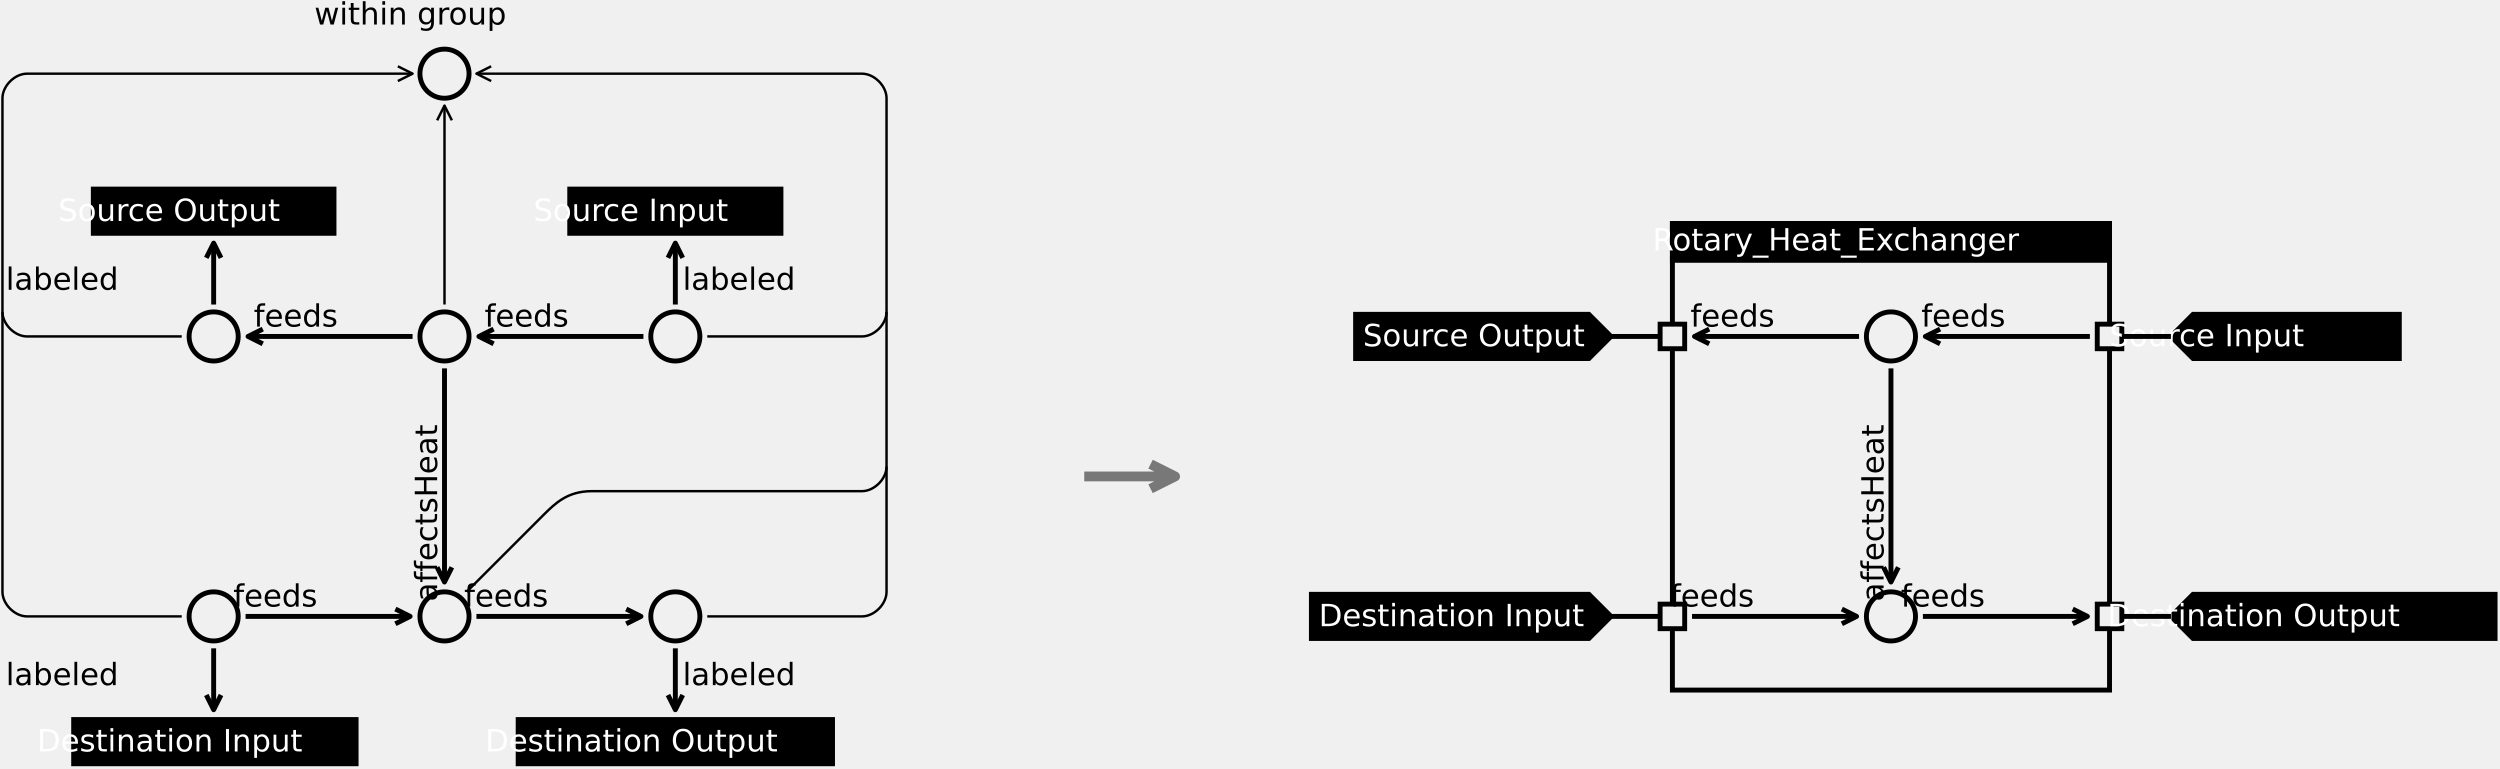
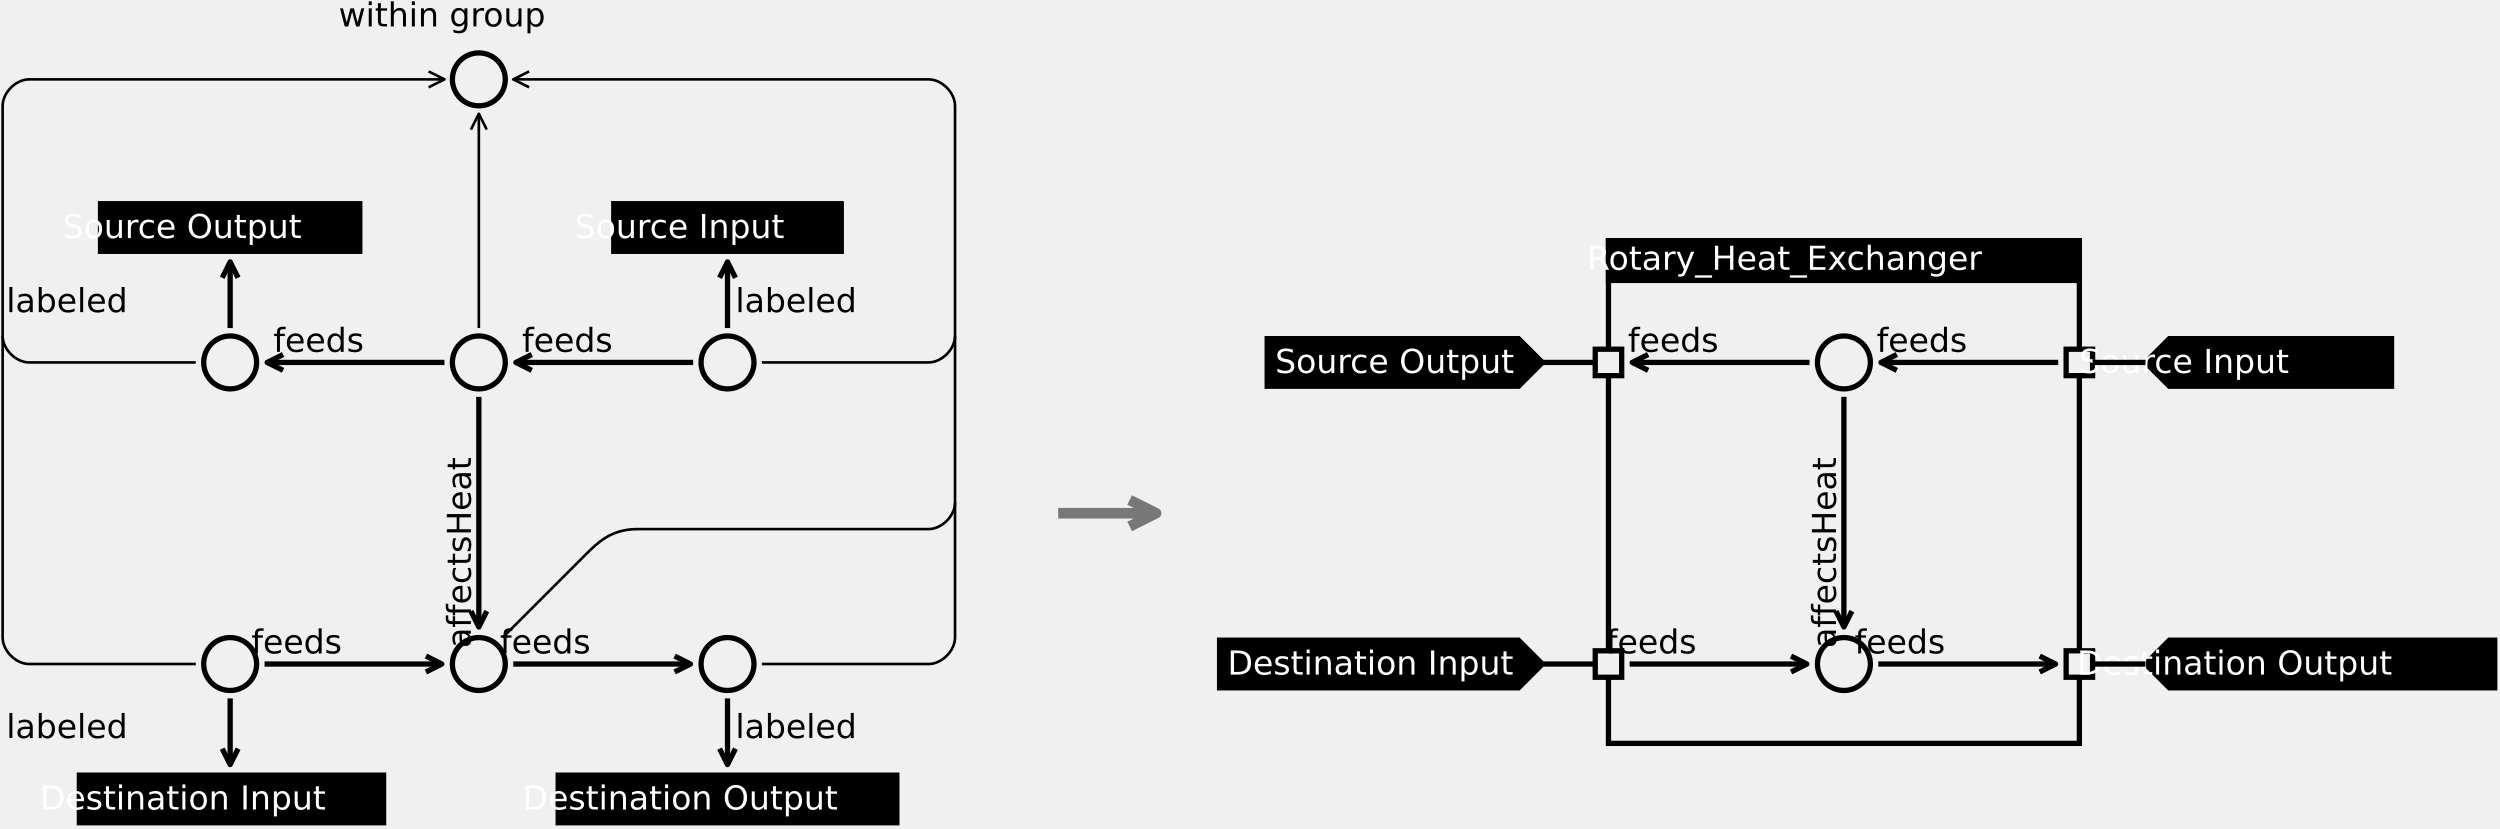
- <svg xmlns="http://www.w3.org/2000/svg" width="1018" height="313" viewBox="0 0 1018 313" id="svg2" version="1.1">
+ <svg xmlns="http://www.w3.org/2000/svg" width="945" height="313" viewBox="0 0 945 313" id="svg2" version="1.1">
  <defs id="defs4" />
  <g id="layer1" transform="translate(0,-739.3622)">
    <g id="g6864">
      <circle r="10" cy="990.362" cx="181" id="path4150" style="color:#000000;clip-rule:nonzero;display:inline;overflow:visible;visibility:visible;opacity:1;isolation:auto;mix-blend-mode:normal;color-interpolation:sRGB;color-interpolation-filters:linearRGB;solid-color:#000000;solid-opacity:1;fill:none;fill-opacity:1;fill-rule:nonzero;stroke:#000000;stroke-width:2;stroke-linecap:butt;stroke-linejoin:miter;stroke-miterlimit:4;stroke-dasharray:none;stroke-dashoffset:0;stroke-opacity:1;color-rendering:auto;image-rendering:auto;shape-rendering:auto;text-rendering:auto;enable-background:accumulate" />
      <g transform="translate(170,18)" id="g4181">
        <text xml:space="preserve" style="font-style:normal;font-variant:normal;font-weight:normal;font-stretch:normal;font-size:12.5px;line-height:125%;font-family:'Bitstream Vera Sans';-inkscape-font-specification:'Bitstream Vera Sans, Normal';text-align:center;letter-spacing:0px;word-spacing:0px;writing-mode:lr-tb;text-anchor:middle;fill:#000000;fill-opacity:1;stroke:none;stroke-width:1px;stroke-linecap:butt;stroke-linejoin:miter;stroke-opacity:1" x="-40" y="968.362" id="text4152">
          <tspan id="tspan4154" x="-40" y="968.362">feeds</tspan>
        </text>
        <path style="fill:none;fill-rule:evenodd;stroke:#000000;stroke-width:2;stroke-linecap:butt;stroke-linejoin:miter;stroke-miterlimit:4;stroke-dasharray:none;stroke-opacity:1" d="m -70,972.362 67,0" id="path4156" />
        <path style="fill:none;fill-rule:evenodd;stroke:#000000;stroke-width:2;stroke-linecap:butt;stroke-linejoin:round;stroke-miterlimit:4;stroke-dasharray:none;stroke-opacity:1" d="m -9,969.362 6,3 -6,3" id="path4158" />
      </g>
      <g id="g4181-6" transform="translate(264,18)">
        <text xml:space="preserve" style="font-style:normal;font-variant:normal;font-weight:normal;font-stretch:normal;font-size:12.5px;line-height:125%;font-family:'Bitstream Vera Sans';-inkscape-font-specification:'Bitstream Vera Sans, Normal';text-align:center;letter-spacing:0px;word-spacing:0px;writing-mode:lr-tb;text-anchor:middle;fill:#000000;fill-opacity:1;stroke:none;stroke-width:1px;stroke-linecap:butt;stroke-linejoin:miter;stroke-opacity:1" x="-40" y="968.362" id="text4152-0">
          <tspan id="tspan4154-3" x="-40" y="968.362">feeds</tspan>
        </text>
        <path style="fill:none;fill-rule:evenodd;stroke:#000000;stroke-width:2;stroke-linecap:butt;stroke-linejoin:miter;stroke-miterlimit:4;stroke-dasharray:none;stroke-opacity:1" d="m -70,972.362 67,0" id="path4156-3" />
        <path style="fill:none;fill-rule:evenodd;stroke:#000000;stroke-width:2;stroke-linecap:butt;stroke-linejoin:round;stroke-miterlimit:4;stroke-dasharray:none;stroke-opacity:1" d="m -9,969.362 6,3 -6,3" id="path4158-6" />
      </g>
      <circle r="10" cy="876.362" cx="181" id="path4150-2" style="color:#000000;clip-rule:nonzero;display:inline;overflow:visible;visibility:visible;opacity:1;isolation:auto;mix-blend-mode:normal;color-interpolation:sRGB;color-interpolation-filters:linearRGB;solid-color:#000000;solid-opacity:1;fill:none;fill-opacity:1;fill-rule:nonzero;stroke:#000000;stroke-width:2;stroke-linecap:butt;stroke-linejoin:miter;stroke-miterlimit:4;stroke-dasharray:none;stroke-dashoffset:0;stroke-opacity:1;color-rendering:auto;image-rendering:auto;shape-rendering:auto;text-rendering:auto;enable-background:accumulate" />
      <g transform="translate(171,18)" id="g4355">
        <text xml:space="preserve" style="font-style:normal;font-variant:normal;font-weight:normal;font-stretch:normal;font-size:12.5px;line-height:125%;font-family:'Bitstream Vera Sans';-inkscape-font-specification:'Bitstream Vera Sans, Normal';text-align:center;letter-spacing:0px;word-spacing:0px;writing-mode:lr-tb;text-anchor:middle;fill:#000000;fill-opacity:1;stroke:none;stroke-width:1px;stroke-linecap:butt;stroke-linejoin:miter;stroke-opacity:1" x="-32.671" y="854.362" id="text4152-7">
          <tspan id="tspan4154-2" x="-32.671" y="854.362">feeds</tspan>
        </text>
        <path style="fill:none;fill-rule:evenodd;stroke:#000000;stroke-width:2;stroke-linecap:butt;stroke-linejoin:miter;stroke-miterlimit:4;stroke-dasharray:none;stroke-opacity:1" d="m -3,858.362 -67,0" id="path4156-5" />
        <path style="fill:none;fill-rule:evenodd;stroke:#000000;stroke-width:2;stroke-linecap:butt;stroke-linejoin:round;stroke-miterlimit:4;stroke-dasharray:none;stroke-opacity:1" d="m -64,855.362 -6,3 6,3" id="path4158-3" />
      </g>
      <g transform="translate(171,18)" id="g4361">
        <text xml:space="preserve" style="font-style:normal;font-variant:normal;font-weight:normal;font-stretch:normal;font-size:12.5px;line-height:125%;font-family:'Bitstream Vera Sans';-inkscape-font-specification:'Bitstream Vera Sans, Normal';text-align:center;letter-spacing:0px;word-spacing:0px;writing-mode:lr-tb;text-anchor:middle;fill:#000000;fill-opacity:1;stroke:none;stroke-width:1px;stroke-linecap:butt;stroke-linejoin:miter;stroke-opacity:1" x="61.329" y="854.362" id="text4152-0-6">
          <tspan id="tspan4154-3-8" x="61.329" y="854.362">feeds</tspan>
        </text>
        <path style="fill:none;fill-rule:evenodd;stroke:#000000;stroke-width:2;stroke-linecap:butt;stroke-linejoin:miter;stroke-miterlimit:4;stroke-dasharray:none;stroke-opacity:1" d="m 91,858.362 -67,0" id="path4156-3-1" />
        <path style="fill:none;fill-rule:evenodd;stroke:#000000;stroke-width:2;stroke-linecap:butt;stroke-linejoin:round;stroke-miterlimit:4;stroke-dasharray:none;stroke-opacity:1" d="m 30,855.362 -6,3 6,3" id="path4158-6-3" />
      </g>
      <g transform="translate(71,7)" id="g4317">
        <text xml:space="preserve" style="font-style:normal;font-variant:normal;font-weight:normal;font-stretch:normal;font-size:12.5px;line-height:125%;font-family:'Bitstream Vera Sans';-inkscape-font-specification:'Bitstream Vera Sans, Normal';text-align:center;letter-spacing:0px;word-spacing:0px;writing-mode:lr-tb;text-anchor:middle;fill:#000000;fill-opacity:1;stroke:none;stroke-width:1px;stroke-linecap:butt;stroke-linejoin:miter;stroke-opacity:1" x="-923.362" y="107" id="text4152-7-4" transform="matrix(0,-1,1,0,0,0)">
          <tspan id="tspan4154-2-0" x="-923.362" y="107">affectsHeat</tspan>
        </text>
        <path style="fill:none;fill-rule:evenodd;stroke:#000000;stroke-width:2;stroke-linecap:butt;stroke-linejoin:miter;stroke-miterlimit:4;stroke-dasharray:none;stroke-opacity:1" d="m 110,882.362 0,87" id="path4156-5-3" />
        <path style="fill:none;fill-rule:evenodd;stroke:#000000;stroke-width:2;stroke-linecap:butt;stroke-linejoin:round;stroke-miterlimit:4;stroke-dasharray:none;stroke-opacity:1" d="m 113,963.362 -3,6 -3,-6" id="path4158-3-5" />
      </g>
      <circle r="10" cy="876.362" cx="87" id="path4150-2-9" style="color:#000000;clip-rule:nonzero;display:inline;overflow:visible;visibility:visible;opacity:1;isolation:auto;mix-blend-mode:normal;color-interpolation:sRGB;color-interpolation-filters:linearRGB;solid-color:#000000;solid-opacity:1;fill:none;fill-opacity:1;fill-rule:nonzero;stroke:#000000;stroke-width:2;stroke-linecap:butt;stroke-linejoin:miter;stroke-miterlimit:4;stroke-dasharray:none;stroke-dashoffset:0;stroke-opacity:1;color-rendering:auto;image-rendering:auto;shape-rendering:auto;text-rendering:auto;enable-background:accumulate" />
      <circle r="10" cy="876.362" cx="275" id="path4150-2-1" style="color:#000000;clip-rule:nonzero;display:inline;overflow:visible;visibility:visible;opacity:1;isolation:auto;mix-blend-mode:normal;color-interpolation:sRGB;color-interpolation-filters:linearRGB;solid-color:#000000;solid-opacity:1;fill:none;fill-opacity:1;fill-rule:nonzero;stroke:#000000;stroke-width:2;stroke-linecap:butt;stroke-linejoin:miter;stroke-miterlimit:4;stroke-dasharray:none;stroke-dashoffset:0;stroke-opacity:1;color-rendering:auto;image-rendering:auto;shape-rendering:auto;text-rendering:auto;enable-background:accumulate" />
      <circle r="10" cy="990.362" cx="275" id="path4150-2-8" style="color:#000000;clip-rule:nonzero;display:inline;overflow:visible;visibility:visible;opacity:1;isolation:auto;mix-blend-mode:normal;color-interpolation:sRGB;color-interpolation-filters:linearRGB;solid-color:#000000;solid-opacity:1;fill:none;fill-opacity:1;fill-rule:nonzero;stroke:#000000;stroke-width:2;stroke-linecap:butt;stroke-linejoin:miter;stroke-miterlimit:4;stroke-dasharray:none;stroke-dashoffset:0;stroke-opacity:1;color-rendering:auto;image-rendering:auto;shape-rendering:auto;text-rendering:auto;enable-background:accumulate" />
      <circle r="10" cy="990.362" cx="87" id="path4150-2-17" style="color:#000000;clip-rule:nonzero;display:inline;overflow:visible;visibility:visible;opacity:1;isolation:auto;mix-blend-mode:normal;color-interpolation:sRGB;color-interpolation-filters:linearRGB;solid-color:#000000;solid-opacity:1;fill:none;fill-opacity:1;fill-rule:nonzero;stroke:#000000;stroke-width:2;stroke-linecap:butt;stroke-linejoin:miter;stroke-miterlimit:4;stroke-dasharray:none;stroke-dashoffset:0;stroke-opacity:1;color-rendering:auto;image-rendering:auto;shape-rendering:auto;text-rendering:auto;enable-background:accumulate" />
      <g transform="translate(160,32)" id="g4291">
        <text xml:space="preserve" style="font-style:normal;font-variant:normal;font-weight:normal;font-stretch:normal;font-size:12.5px;line-height:125%;font-family:'Bitstream Vera Sans';-inkscape-font-specification:'Bitstream Vera Sans, Normal';text-align:end;letter-spacing:0px;word-spacing:0px;writing-mode:lr-tb;text-anchor:end;fill:#000000;fill-opacity:1;stroke:none;stroke-width:1px;stroke-linecap:butt;stroke-linejoin:miter;stroke-opacity:1" x="-76" y="825.362" id="text4152-7-3">
          <tspan id="tspan4154-2-1" x="-76" y="825.362">labeled</tspan>
        </text>
        <g id="g4287" transform="matrix(0,1,-1,0,773.3622,864.3623)">
          <path id="path4156-5-1" d="m -33,846.362 -25,0" style="fill:none;fill-rule:evenodd;stroke:#000000;stroke-width:2;stroke-linecap:butt;stroke-linejoin:miter;stroke-miterlimit:4;stroke-dasharray:none;stroke-opacity:1" />
          <path id="path4158-3-0" d="m -52,843.362 -6,3 6,3" style="fill:none;fill-rule:evenodd;stroke:#000000;stroke-width:2;stroke-linecap:butt;stroke-linejoin:round;stroke-miterlimit:4;stroke-dasharray:none;stroke-opacity:1" />
        </g>
      </g>
      <g transform="translate(348,32)" id="g4291-9">
        <text xml:space="preserve" style="font-style:normal;font-variant:normal;font-weight:normal;font-stretch:normal;font-size:12.5px;line-height:125%;font-family:'Bitstream Vera Sans';-inkscape-font-specification:'Bitstream Vera Sans, Normal';text-align:start;letter-spacing:0px;word-spacing:0px;writing-mode:lr-tb;text-anchor:start;fill:#000000;fill-opacity:1;stroke:none;stroke-width:1px;stroke-linecap:butt;stroke-linejoin:miter;stroke-opacity:1" x="-70" y="825.362" id="text4152-7-3-6">
          <tspan id="tspan4154-2-1-9" x="-70" y="825.362">labeled</tspan>
        </text>
        <g id="g4287-3" transform="matrix(0,1,-1,0,773.3622,864.3623)">
          <path id="path4156-5-1-3" d="m -33,846.362 -25,0" style="fill:none;fill-rule:evenodd;stroke:#000000;stroke-width:2;stroke-linecap:butt;stroke-linejoin:miter;stroke-miterlimit:4;stroke-dasharray:none;stroke-opacity:1" />
          <path id="path4158-3-0-8" d="m -52,843.362 -6,3 6,3" style="fill:none;fill-rule:evenodd;stroke:#000000;stroke-width:2;stroke-linecap:butt;stroke-linejoin:round;stroke-miterlimit:4;stroke-dasharray:none;stroke-opacity:1" />
        </g>
      </g>
      <g transform="matrix(1,0,0,-1,160,1834.724)" id="g4291-0">
        <text transform="scale(1,-1)" xml:space="preserve" style="font-style:normal;font-variant:normal;font-weight:normal;font-stretch:normal;font-size:12.5px;line-height:125%;font-family:'Bitstream Vera Sans';-inkscape-font-specification:'Bitstream Vera Sans, Normal';text-align:end;letter-spacing:0px;word-spacing:0px;writing-mode:lr-tb;text-anchor:end;fill:#000000;fill-opacity:1;stroke:none;stroke-width:1px;stroke-linecap:butt;stroke-linejoin:miter;stroke-opacity:1" x="-76" y="-816.362" id="text4152-7-3-5">
          <tspan id="tspan4154-2-1-6" x="-76" y="-816.362">labeled</tspan>
        </text>
        <g id="g4287-6" transform="matrix(0,1,-1,0,773.3622,864.3623)">
          <path id="path4156-5-1-4" d="m -33,846.362 -25,0" style="fill:none;fill-rule:evenodd;stroke:#000000;stroke-width:2;stroke-linecap:butt;stroke-linejoin:miter;stroke-miterlimit:4;stroke-dasharray:none;stroke-opacity:1" />
          <path id="path4158-3-0-0" d="m -52,843.362 -6,3 6,3" style="fill:none;fill-rule:evenodd;stroke:#000000;stroke-width:2;stroke-linecap:butt;stroke-linejoin:round;stroke-miterlimit:4;stroke-dasharray:none;stroke-opacity:1" />
        </g>
      </g>
      <g transform="matrix(1,0,0,-1,348,1834.724)" id="g4291-0-0">
        <text transform="scale(1,-1)" xml:space="preserve" style="font-style:normal;font-variant:normal;font-weight:normal;font-stretch:normal;font-size:12.5px;line-height:125%;font-family:'Bitstream Vera Sans';-inkscape-font-specification:'Bitstream Vera Sans, Normal';text-align:start;letter-spacing:0px;word-spacing:0px;writing-mode:lr-tb;text-anchor:start;fill:#000000;fill-opacity:1;stroke:none;stroke-width:1px;stroke-linecap:butt;stroke-linejoin:miter;stroke-opacity:1" x="-70" y="-816.362" id="text4152-7-3-5-4">
          <tspan id="tspan4154-2-1-6-6" x="-70" y="-816.362">labeled</tspan>
        </text>
        <g id="g4287-6-2" transform="matrix(0,1,-1,0,773.3622,864.3623)">
          <path id="path4156-5-1-4-6" d="m -33,846.362 -25,0" style="fill:none;fill-rule:evenodd;stroke:#000000;stroke-width:2;stroke-linecap:butt;stroke-linejoin:miter;stroke-miterlimit:4;stroke-dasharray:none;stroke-opacity:1" />
          <path id="path4158-3-0-0-7" d="m -52,843.362 -6,3 6,3" style="fill:none;fill-rule:evenodd;stroke:#000000;stroke-width:2;stroke-linecap:butt;stroke-linejoin:round;stroke-miterlimit:4;stroke-dasharray:none;stroke-opacity:1" />
        </g>
      </g>
      <g transform="translate(99,-50)" id="g6458">
        <path style="fill:#000000;fill-opacity:1;fill-rule:evenodd;stroke:#000000;stroke-width:2;stroke-linecap:butt;stroke-linejoin:miter;stroke-miterlimit:4;stroke-dasharray:none;stroke-opacity:1" d="m 37,866.362 -98,2e-5 0,18 98,-2e-5 z" id="path6112-9-5-2" />
        <text xml:space="preserve" style="font-style:normal;font-variant:normal;font-weight:normal;font-stretch:normal;font-size:12.5px;line-height:125%;font-family:'Bitstream Vera Sans';-inkscape-font-specification:'Bitstream Vera Sans, Normal';text-align:center;letter-spacing:0px;word-spacing:0px;writing-mode:lr-tb;text-anchor:middle;fill:#ffffff;fill-opacity:1;stroke:none;stroke-width:1px;stroke-linecap:butt;stroke-linejoin:miter;stroke-opacity:1" x="-12.259" y="879.362" id="text4152-7-8-6-0-5-7-0-2">
          <tspan id="tspan4154-2-93-4-0-2-9-0-0" x="-12.259" y="879.362">Source Output</tspan>
        </text>
      </g>
      <g id="g6414-7" transform="translate(275,166)">
        <path style="fill:#000000;fill-opacity:1;fill-rule:evenodd;stroke:#000000;stroke-width:2;stroke-linecap:butt;stroke-linejoin:miter;stroke-miterlimit:4;stroke-dasharray:none;stroke-opacity:1" d="m 64,866.362 -128,0 0,18 128,0 z" id="path6112-9-5-2-4" />
        <text xml:space="preserve" style="font-style:normal;font-variant:normal;font-weight:normal;font-stretch:normal;font-size:12.5px;line-height:125%;font-family:'Bitstream Vera Sans';-inkscape-font-specification:'Bitstream Vera Sans, Normal';text-align:center;letter-spacing:0px;word-spacing:0px;writing-mode:lr-tb;text-anchor:middle;fill:#ffffff;fill-opacity:1;stroke:none;stroke-width:1px;stroke-linecap:butt;stroke-linejoin:miter;stroke-opacity:1" x="0" y="879.362" id="text4152-7-8-6-0-5-7-0-2-0">
          <tspan id="tspan4154-2-93-4-0-2-9-0-0-6" x="0" y="879.362">Destination Output</tspan>
        </text>
      </g>
      <g id="g6414-7-4" transform="translate(87,166)">
        <path style="fill:#000000;fill-opacity:1;fill-rule:evenodd;stroke:#000000;stroke-width:2;stroke-linecap:butt;stroke-linejoin:miter;stroke-miterlimit:4;stroke-dasharray:none;stroke-opacity:1" d="m 58,866.362 -115,0 0,18 115,0 z" id="path6112-9-5-2-4-7" />
        <text xml:space="preserve" style="font-style:normal;font-variant:normal;font-weight:normal;font-stretch:normal;font-size:12.5px;line-height:125%;font-family:'Bitstream Vera Sans';-inkscape-font-specification:'Bitstream Vera Sans, Normal';text-align:center;letter-spacing:0px;word-spacing:0px;writing-mode:lr-tb;text-anchor:middle;fill:#ffffff;fill-opacity:1;stroke:none;stroke-width:1px;stroke-linecap:butt;stroke-linejoin:miter;stroke-opacity:1" x="0" y="879.362" id="text4152-7-8-6-0-5-7-0-2-0-4">
          <tspan id="tspan4154-2-93-4-0-2-9-0-0-6-8" x="0" y="879.362">Destination Input</tspan>
        </text>
      </g>
      <g id="g6458-5" transform="translate(287,-50)">
        <path style="fill:#000000;fill-opacity:1;fill-rule:evenodd;stroke:#000000;stroke-width:2;stroke-linecap:butt;stroke-linejoin:miter;stroke-miterlimit:4;stroke-dasharray:none;stroke-opacity:1" d="m 31,866.362 -86,0 0,18 86,0 z" id="path6112-9-5-2-8" />
        <text xml:space="preserve" style="font-style:normal;font-variant:normal;font-weight:normal;font-stretch:normal;font-size:12.5px;line-height:125%;font-family:'Bitstream Vera Sans';-inkscape-font-specification:'Bitstream Vera Sans, Normal';text-align:center;letter-spacing:0px;word-spacing:0px;writing-mode:lr-tb;text-anchor:middle;fill:#ffffff;fill-opacity:1;stroke:none;stroke-width:1px;stroke-linecap:butt;stroke-linejoin:miter;stroke-opacity:1" x="-12.259" y="879.362" id="text4152-7-8-6-0-5-7-0-2-2">
          <tspan id="tspan4154-2-93-4-0-2-9-0-0-60" x="-12.259" y="879.362">Source Input</tspan>
        </text>
      </g>
      <circle r="10" cy="769.362" cx="181" id="path4150-2-6" style="color:#000000;clip-rule:nonzero;display:inline;overflow:visible;visibility:visible;opacity:1;isolation:auto;mix-blend-mode:normal;color-interpolation:sRGB;color-interpolation-filters:linearRGB;solid-color:#000000;solid-opacity:1;fill:none;fill-opacity:1;fill-rule:nonzero;stroke:#000000;stroke-width:2;stroke-linecap:butt;stroke-linejoin:miter;stroke-miterlimit:4;stroke-dasharray:none;stroke-dashoffset:0;stroke-opacity:1;color-rendering:auto;image-rendering:auto;shape-rendering:auto;text-rendering:auto;enable-background:accumulate" />
      <g id="g6601-9" transform="matrix(-1,0,0,1,341,7)">
        <path style="fill:none;fill-rule:evenodd;stroke:#000000;stroke-width:1px;stroke-linecap:butt;stroke-linejoin:miter;stroke-opacity:1" d="m 267,983.362 63,0 c 5,0 10,-5 10,-10 l 0,-201 c 0,-5 -5,-10 -10,-10 l -157,0" id="path6582-6" />
        <path id="path4158-6-3-8-0" d="m 179,759.362 -6,3 6,3" style="fill:none;fill-rule:evenodd;stroke:#000000;stroke-width:1;stroke-linecap:butt;stroke-linejoin:round;stroke-miterlimit:4;stroke-dasharray:none;stroke-opacity:1" />
        <path style="fill:none;fill-rule:evenodd;stroke:#000000;stroke-width:1px;stroke-linecap:butt;stroke-linejoin:miter;stroke-opacity:1" d="m 267,869.362 63,0 c 5,0 10,-5 10,-10" id="path6599-7" />
      </g>
      <g transform="translate(21,7)" id="g6645">
        <path style="fill:none;fill-rule:evenodd;stroke:#000000;stroke-width:1px;stroke-linecap:butt;stroke-linejoin:miter;stroke-opacity:1" d="m 160,856.362 0,-81" id="path6526" />
        <path style="fill:none;fill-rule:evenodd;stroke:#000000;stroke-width:1;stroke-linecap:butt;stroke-linejoin:round;stroke-miterlimit:4;stroke-dasharray:none;stroke-opacity:1" d="m 163,781.362 -3,-6 -3,6" id="path4158-6-3-8-01" />
      </g>
      <g transform="translate(21,7)" id="g6654">
        <path style="fill:none;fill-rule:evenodd;stroke:#000000;stroke-width:1px;stroke-linecap:butt;stroke-linejoin:miter;stroke-opacity:1" d="m 267,983.362 63,0 c 5,0 10,-5 10,-10 l 0,-201 c 0,-5 -5,-10 -10,-10 l -157,0" id="path6582" />
        <path id="path4158-6-3-8" d="m 179,759.362 -6,3 6,3" style="fill:none;fill-rule:evenodd;stroke:#000000;stroke-width:1;stroke-linecap:butt;stroke-linejoin:round;stroke-miterlimit:4;stroke-dasharray:none;stroke-opacity:1" />
        <path style="fill:none;fill-rule:evenodd;stroke:#000000;stroke-width:1px;stroke-linecap:butt;stroke-linejoin:miter;stroke-opacity:1" d="m 267,869.362 63,0 c 5,0 10,-5 10,-10" id="path6599" />
        <path style="fill:none;fill-rule:evenodd;stroke:#000000;stroke-width:1px;stroke-linecap:butt;stroke-linejoin:miter;stroke-opacity:1" d="m 169,973.362 31,-31 c 5,-5 10,-10 20,-10 l 110,0 c 5,0 10,-5 10,-10" id="path6649" />
      </g>
      <text xml:space="preserve" style="font-style:normal;font-variant:normal;font-weight:normal;font-stretch:normal;font-size:12.5px;line-height:125%;font-family:'Bitstream Vera Sans';-inkscape-font-specification:'Bitstream Vera Sans, Normal';text-align:center;letter-spacing:0px;word-spacing:0px;writing-mode:lr-tb;text-anchor:middle;fill:#000000;fill-opacity:1;stroke:none;stroke-width:1px;stroke-linecap:butt;stroke-linejoin:miter;stroke-opacity:1" x="181" y="749.362" id="text4152-01">
        <tspan id="tspan4154-37" x="181" y="749.362">within group</tspan>
      </text>
    </g>
-     <g id="g8287" transform="translate(647,-602)">
+     <g id="g8287" transform="translate(574,-602.0001)">
      <g transform="translate(-493.0001,572.0001)" id="g4250">
        <path style="fill:none;fill-rule:evenodd;stroke:#000000;stroke-width:2;stroke-linecap:butt;stroke-linejoin:miter;stroke-miterlimit:4;stroke-dasharray:none;stroke-opacity:1" d="m 532,1015.362 -10,0 0,10 10,0 z" id="path5458-4" />
        <path style="fill:none;fill-rule:evenodd;stroke:#000000;stroke-width:2;stroke-linecap:butt;stroke-linejoin:miter;stroke-miterlimit:4;stroke-dasharray:none;stroke-opacity:1" d="m 532,901.362 -10,0 0,10 10,0 z" id="path5458-0-9" />
        <path style="fill:none;fill-rule:evenodd;stroke:#000000;stroke-width:2;stroke-linecap:butt;stroke-linejoin:miter;stroke-miterlimit:4;stroke-dasharray:none;stroke-opacity:1" d="m 710,901.362 -10,0 0,10 10,0 z" id="path5458-2-2" />
        <path style="fill:none;fill-rule:evenodd;stroke:#000000;stroke-width:2;stroke-linecap:butt;stroke-linejoin:miter;stroke-miterlimit:4;stroke-dasharray:none;stroke-opacity:1" d="m 710,1015.362 -10,0 0,10 10,0 z" id="path5458-09-7" />
        <g id="g5748-8" transform="translate(615,168)">
          <path id="path5687-7" d="m -88,743.362 0,104" style="fill:none;fill-rule:evenodd;stroke:#000000;stroke-width:2;stroke-linecap:butt;stroke-linejoin:miter;stroke-miterlimit:4;stroke-dasharray:none;stroke-opacity:1" />
          <path id="path5689-9" d="m 90,743.362 0,104" style="fill:none;fill-rule:evenodd;stroke:#000000;stroke-width:2;stroke-linecap:butt;stroke-linejoin:miter;stroke-miterlimit:4;stroke-dasharray:none;stroke-opacity:1" />
          <path id="path5691-6" d="m -88,857.362 0,25 178,0 0,-25" style="fill:none;fill-rule:evenodd;stroke:#000000;stroke-width:2;stroke-linecap:butt;stroke-linejoin:miter;stroke-miterlimit:4;stroke-dasharray:none;stroke-opacity:1" />
          <path id="path5693-8" d="m -88,733.362 0,-41 178,0 0,41" style="fill:none;fill-rule:evenodd;stroke:#000000;stroke-width:2;stroke-linecap:butt;stroke-linejoin:miter;stroke-miterlimit:4;stroke-dasharray:none;stroke-opacity:1" />
        </g>
        <g id="g5756-0" transform="translate(615,188)">
          <path style="fill:#000000;fill-opacity:1;fill-rule:evenodd;stroke:#000000;stroke-width:2;stroke-linecap:butt;stroke-linejoin:miter;stroke-miterlimit:4;stroke-dasharray:none;stroke-opacity:1" d="m -88,672.362 0,15 178,0 0,-15 z" id="path5746-4" />
          <text id="text4152-7-8-6-5-6-2" y="683.362" x="0.393" style="font-style:normal;font-variant:normal;font-weight:normal;font-stretch:normal;font-size:12.5px;line-height:125%;font-family:'Bitstream Vera Sans';-inkscape-font-specification:'Bitstream Vera Sans, Normal';text-align:center;letter-spacing:0px;word-spacing:0px;writing-mode:lr-tb;text-anchor:middle;fill:#ffffff;fill-opacity:1;stroke:none;stroke-width:1px;stroke-linecap:butt;stroke-linejoin:miter;stroke-opacity:1" xml:space="preserve">
            <tspan y="683.362" x="0.393" id="tspan4154-2-93-4-2-6-0">Rotary_Heat_Exchanger</tspan>
          </text>
        </g>
      </g>
      <g transform="translate(-524.0001,607.0001)" id="g6118">
        <path style="fill:#000000;fill-opacity:1;fill-rule:evenodd;stroke:#000000;stroke-width:2;stroke-linecap:butt;stroke-linejoin:miter;stroke-miterlimit:4;stroke-dasharray:none;stroke-opacity:1" d="m 770,862.362 84,-6e-5 0,18 -84,6e-5 -9,-9 z" id="path6112" />
        <text xml:space="preserve" style="font-style:normal;font-variant:normal;font-weight:normal;font-stretch:normal;font-size:12.5px;line-height:125%;font-family:'Bitstream Vera Sans';-inkscape-font-specification:'Bitstream Vera Sans, Normal';text-align:end;letter-spacing:0px;word-spacing:0px;writing-mode:lr-tb;text-anchor:end;fill:#ffffff;fill-opacity:1;stroke:none;stroke-width:1px;stroke-linecap:butt;stroke-linejoin:miter;stroke-opacity:1" x="851" y="875.362" id="text4152-7-8-6-0-5">
          <tspan id="tspan4154-2-93-4-0-2" x="851" y="875.362">Source Input</tspan>
        </text>
        <path style="fill:none;fill-rule:evenodd;stroke:#000000;stroke-width:2;stroke-linecap:butt;stroke-linejoin:miter;stroke-miterlimit:4;stroke-dasharray:none;stroke-opacity:1" d="m 761,871.362 -20,0" id="path6116" />
      </g>
      <g id="g6118-8" transform="translate(-484.0001,721.0001)">
        <path style="fill:#000000;fill-opacity:1;fill-rule:evenodd;stroke:#000000;stroke-width:2;stroke-linecap:butt;stroke-linejoin:miter;stroke-miterlimit:4;stroke-dasharray:none;stroke-opacity:1" d="m 730,862.362 123,-6e-5 0,18 -123,6e-5 -9,-9 z" id="path6112-9" />
        <text xml:space="preserve" style="font-style:normal;font-variant:normal;font-weight:normal;font-stretch:normal;font-size:12.5px;line-height:125%;font-family:'Bitstream Vera Sans';-inkscape-font-specification:'Bitstream Vera Sans, Normal';text-align:end;letter-spacing:0px;word-spacing:0px;writing-mode:lr-tb;text-anchor:end;fill:#ffffff;fill-opacity:1;stroke:none;stroke-width:1px;stroke-linecap:butt;stroke-linejoin:miter;stroke-opacity:1" x="850" y="875.362" id="text4152-7-8-6-0-5-7">
          <tspan id="tspan4154-2-93-4-0-2-9" x="850" y="875.362">Destination Output</tspan>
        </text>
        <path style="fill:none;fill-rule:evenodd;stroke:#000000;stroke-width:2;stroke-linecap:butt;stroke-linejoin:miter;stroke-miterlimit:4;stroke-dasharray:none;stroke-opacity:1" d="m 721,871.362 -20,0" id="path6116-2" />
      </g>
      <g id="g6118-8-2" transform="matrix(-1,0,0,1,740.9999,721.0001)">
        <path style="fill:#000000;fill-opacity:1;fill-rule:evenodd;stroke:#000000;stroke-width:2;stroke-linecap:butt;stroke-linejoin:miter;stroke-miterlimit:4;stroke-dasharray:none;stroke-opacity:1" d="m 741,862.362 113,-6e-5 0,18 -113,6e-5 -9,-9 z" id="path6112-9-5" />
        <text transform="scale(-1,1)" xml:space="preserve" style="font-style:normal;font-variant:normal;font-weight:normal;font-stretch:normal;font-size:12.5px;line-height:125%;font-family:'Bitstream Vera Sans';-inkscape-font-specification:'Bitstream Vera Sans, Normal';text-align:start;letter-spacing:0px;word-spacing:0px;writing-mode:lr-tb;text-anchor:start;fill:#ffffff;fill-opacity:1;stroke:none;stroke-width:1px;stroke-linecap:butt;stroke-linejoin:miter;stroke-opacity:1" x="-851" y="875.362" id="text4152-7-8-6-0-5-7-0">
          <tspan id="tspan4154-2-93-4-0-2-9-0" x="-851" y="875.362">Destination Input</tspan>
        </text>
        <path style="fill:none;fill-rule:evenodd;stroke:#000000;stroke-width:2;stroke-linecap:butt;stroke-linejoin:miter;stroke-miterlimit:4;stroke-dasharray:none;stroke-opacity:1" d="m 732,871.362 -20,0" id="path6116-2-5" />
      </g>
      <g id="g6118-8-2-2" transform="matrix(-1,0,0,1,758.9999,607.0001)">
        <path style="fill:#000000;fill-opacity:1;fill-rule:evenodd;stroke:#000000;stroke-width:2;stroke-linecap:butt;stroke-linejoin:miter;stroke-miterlimit:4;stroke-dasharray:none;stroke-opacity:1" d="m 759,862.362 95,-6e-5 0,18 -95,6e-5 -9,-9 z" id="path6112-9-5-2-1" />
        <text transform="scale(-1,1)" xml:space="preserve" style="font-style:normal;font-variant:normal;font-weight:normal;font-stretch:normal;font-size:12.5px;line-height:125%;font-family:'Bitstream Vera Sans';-inkscape-font-specification:'Bitstream Vera Sans, Normal';text-align:start;letter-spacing:0px;word-spacing:0px;writing-mode:lr-tb;text-anchor:start;fill:#ffffff;fill-opacity:1;stroke:none;stroke-width:1px;stroke-linecap:butt;stroke-linejoin:miter;stroke-opacity:1" x="-851" y="875.362" id="text4152-7-8-6-0-5-7-0-2-5">
          <tspan id="tspan4154-2-93-4-0-2-9-0-0-0" x="-851" y="875.362">Source Output</tspan>
        </text>
        <path style="fill:none;fill-rule:evenodd;stroke:#000000;stroke-width:2;stroke-linecap:butt;stroke-linejoin:miter;stroke-miterlimit:4;stroke-dasharray:none;stroke-opacity:1" d="m 750,871.362 -20,0" id="path6116-2-5-5" />
      </g>
      <g transform="translate(112.9999,620.0001)" id="g4214-1-3">
        <circle style="color:#000000;clip-rule:nonzero;display:inline;overflow:visible;visibility:visible;opacity:1;isolation:auto;mix-blend-mode:normal;color-interpolation:sRGB;color-interpolation-filters:linearRGB;solid-color:#000000;solid-opacity:1;fill:none;fill-opacity:1;fill-rule:nonzero;stroke:#000000;stroke-width:2;stroke-linecap:butt;stroke-linejoin:miter;stroke-miterlimit:4;stroke-dasharray:none;stroke-dashoffset:0;stroke-opacity:1;color-rendering:auto;image-rendering:auto;shape-rendering:auto;text-rendering:auto;enable-background:accumulate" id="path4150-5-2" cx="10" cy="972.362" r="10" />
        <g id="g4181-3-1" transform="translate(-0.9999996,1.5999999e-6)">
          <text id="text4152-5-7" y="968.362" x="-40" style="font-style:normal;font-variant:normal;font-weight:normal;font-stretch:normal;font-size:12.5px;line-height:125%;font-family:'Bitstream Vera Sans';-inkscape-font-specification:'Bitstream Vera Sans, Normal';text-align:center;letter-spacing:0px;word-spacing:0px;writing-mode:lr-tb;text-anchor:middle;fill:#000000;fill-opacity:1;stroke:none;stroke-width:1px;stroke-linecap:butt;stroke-linejoin:miter;stroke-opacity:1" xml:space="preserve">
            <tspan y="968.362" x="-40" id="tspan4154-7-5">feeds</tspan>
          </text>
          <path id="path4156-7-6" d="m -70,972.362 67,0" style="fill:none;fill-rule:evenodd;stroke:#000000;stroke-width:2;stroke-linecap:butt;stroke-linejoin:miter;stroke-miterlimit:4;stroke-dasharray:none;stroke-opacity:1" />
          <path id="path4158-33-5" d="m -9,969.362 6,3 -6,3" style="fill:none;fill-rule:evenodd;stroke:#000000;stroke-width:2;stroke-linecap:butt;stroke-linejoin:round;stroke-miterlimit:4;stroke-dasharray:none;stroke-opacity:1" />
        </g>
        <g transform="translate(93,1.5999999e-6)" id="g4181-6-2-4">
          <text id="text4152-0-0-2" y="968.362" x="-40" style="font-style:normal;font-variant:normal;font-weight:normal;font-stretch:normal;font-size:12.5px;line-height:125%;font-family:'Bitstream Vera Sans';-inkscape-font-specification:'Bitstream Vera Sans, Normal';text-align:center;letter-spacing:0px;word-spacing:0px;writing-mode:lr-tb;text-anchor:middle;fill:#000000;fill-opacity:1;stroke:none;stroke-width:1px;stroke-linecap:butt;stroke-linejoin:miter;stroke-opacity:1" xml:space="preserve">
            <tspan y="968.362" x="-40" id="tspan4154-3-7-2">feeds</tspan>
          </text>
          <path id="path4156-3-4-1" d="m -70,972.362 67,0" style="fill:none;fill-rule:evenodd;stroke:#000000;stroke-width:2;stroke-linecap:butt;stroke-linejoin:miter;stroke-miterlimit:4;stroke-dasharray:none;stroke-opacity:1" />
          <path id="path4158-6-7-7" d="m -9,969.362 6,3 -6,3" style="fill:none;fill-rule:evenodd;stroke:#000000;stroke-width:2;stroke-linecap:butt;stroke-linejoin:round;stroke-miterlimit:4;stroke-dasharray:none;stroke-opacity:1" />
        </g>
      </g>
      <g transform="translate(113,620)" id="g4367-6-2">
        <circle style="color:#000000;clip-rule:nonzero;display:inline;overflow:visible;visibility:visible;opacity:1;isolation:auto;mix-blend-mode:normal;color-interpolation:sRGB;color-interpolation-filters:linearRGB;solid-color:#000000;solid-opacity:1;fill:none;fill-opacity:1;fill-rule:nonzero;stroke:#000000;stroke-width:2;stroke-linecap:butt;stroke-linejoin:miter;stroke-miterlimit:4;stroke-dasharray:none;stroke-dashoffset:0;stroke-opacity:1;color-rendering:auto;image-rendering:auto;shape-rendering:auto;text-rendering:auto;enable-background:accumulate" id="path4150-2-8-4" cx="10" cy="858.362" r="10" />
        <g id="g4355-1-1">
          <text id="text4152-7-8-6" y="854.362" x="-32.671" style="font-style:normal;font-variant:normal;font-weight:normal;font-stretch:normal;font-size:12.5px;line-height:125%;font-family:'Bitstream Vera Sans';-inkscape-font-specification:'Bitstream Vera Sans, Normal';text-align:center;letter-spacing:0px;word-spacing:0px;writing-mode:lr-tb;text-anchor:middle;fill:#000000;fill-opacity:1;stroke:none;stroke-width:1px;stroke-linecap:butt;stroke-linejoin:miter;stroke-opacity:1" xml:space="preserve">
            <tspan y="854.362" x="-32.671" id="tspan4154-2-93-5">feeds</tspan>
          </text>
          <path id="path4156-5-7-7" d="m -3,858.362 -67,0" style="fill:none;fill-rule:evenodd;stroke:#000000;stroke-width:2;stroke-linecap:butt;stroke-linejoin:miter;stroke-miterlimit:4;stroke-dasharray:none;stroke-opacity:1" />
          <path id="path4158-3-2-8" d="m -64,855.362 -6,3 6,3" style="fill:none;fill-rule:evenodd;stroke:#000000;stroke-width:2;stroke-linecap:butt;stroke-linejoin:round;stroke-miterlimit:4;stroke-dasharray:none;stroke-opacity:1" />
        </g>
        <g id="g4361-7-5">
          <text id="text4152-0-6-0-9" y="854.362" x="61.329" style="font-style:normal;font-variant:normal;font-weight:normal;font-stretch:normal;font-size:12.5px;line-height:125%;font-family:'Bitstream Vera Sans';-inkscape-font-specification:'Bitstream Vera Sans, Normal';text-align:center;letter-spacing:0px;word-spacing:0px;writing-mode:lr-tb;text-anchor:middle;fill:#000000;fill-opacity:1;stroke:none;stroke-width:1px;stroke-linecap:butt;stroke-linejoin:miter;stroke-opacity:1" xml:space="preserve">
            <tspan y="854.362" x="61.329" id="tspan4154-3-8-6-2">feeds</tspan>
          </text>
          <path id="path4156-3-1-4-7" d="m 91,858.362 -67,0" style="fill:none;fill-rule:evenodd;stroke:#000000;stroke-width:2;stroke-linecap:butt;stroke-linejoin:miter;stroke-miterlimit:4;stroke-dasharray:none;stroke-opacity:1" />
          <path id="path4158-6-3-7-3" d="m 30,855.362 -6,3 6,3" style="fill:none;fill-rule:evenodd;stroke:#000000;stroke-width:2;stroke-linecap:butt;stroke-linejoin:round;stroke-miterlimit:4;stroke-dasharray:none;stroke-opacity:1" />
        </g>
      </g>
      <g transform="translate(13,609)" id="g4317-0-6">
        <text xml:space="preserve" style="font-style:normal;font-variant:normal;font-weight:normal;font-stretch:normal;font-size:12.5px;line-height:125%;font-family:'Bitstream Vera Sans';-inkscape-font-specification:'Bitstream Vera Sans, Normal';text-align:center;letter-spacing:0px;word-spacing:0px;writing-mode:lr-tb;text-anchor:middle;fill:#000000;fill-opacity:1;stroke:none;stroke-width:1px;stroke-linecap:butt;stroke-linejoin:miter;stroke-opacity:1" x="-923.362" y="107" id="text4152-7-4-2-4" transform="matrix(0,-1,1,0,0,0)">
          <tspan id="tspan4154-2-0-9-7" x="-923.362" y="107">affectsHeat</tspan>
        </text>
        <path style="fill:none;fill-rule:evenodd;stroke:#000000;stroke-width:2;stroke-linecap:butt;stroke-linejoin:miter;stroke-miterlimit:4;stroke-dasharray:none;stroke-opacity:1" d="m 110,882.362 0,87" id="path4156-5-3-1-9" />
        <path style="fill:none;fill-rule:evenodd;stroke:#000000;stroke-width:2;stroke-linecap:butt;stroke-linejoin:round;stroke-miterlimit:4;stroke-dasharray:none;stroke-opacity:1" d="m 113,963.362 -3,6 -3,-6" id="path4158-3-5-6-7" />
      </g>
    </g>
-     <g id="g5410-0" transform="matrix(-1,0,0,1,610,-370.5)">
+     <g id="g5410-0" transform="matrix(-1,0,0,1,568.5,-370.5)">
      <path id="path4158-33-1-9-7-1" style="fill:none;fill-rule:evenodd;stroke:#000000;stroke-width:4;stroke-linecap:butt;stroke-linejoin:round;stroke-miterlimit:4;stroke-dasharray:none;stroke-opacity:0.498" d="m 141.5,1308.862 -10,-5 10,-5 m 27,5 -37,0" />
    </g>
  </g>
</svg>
